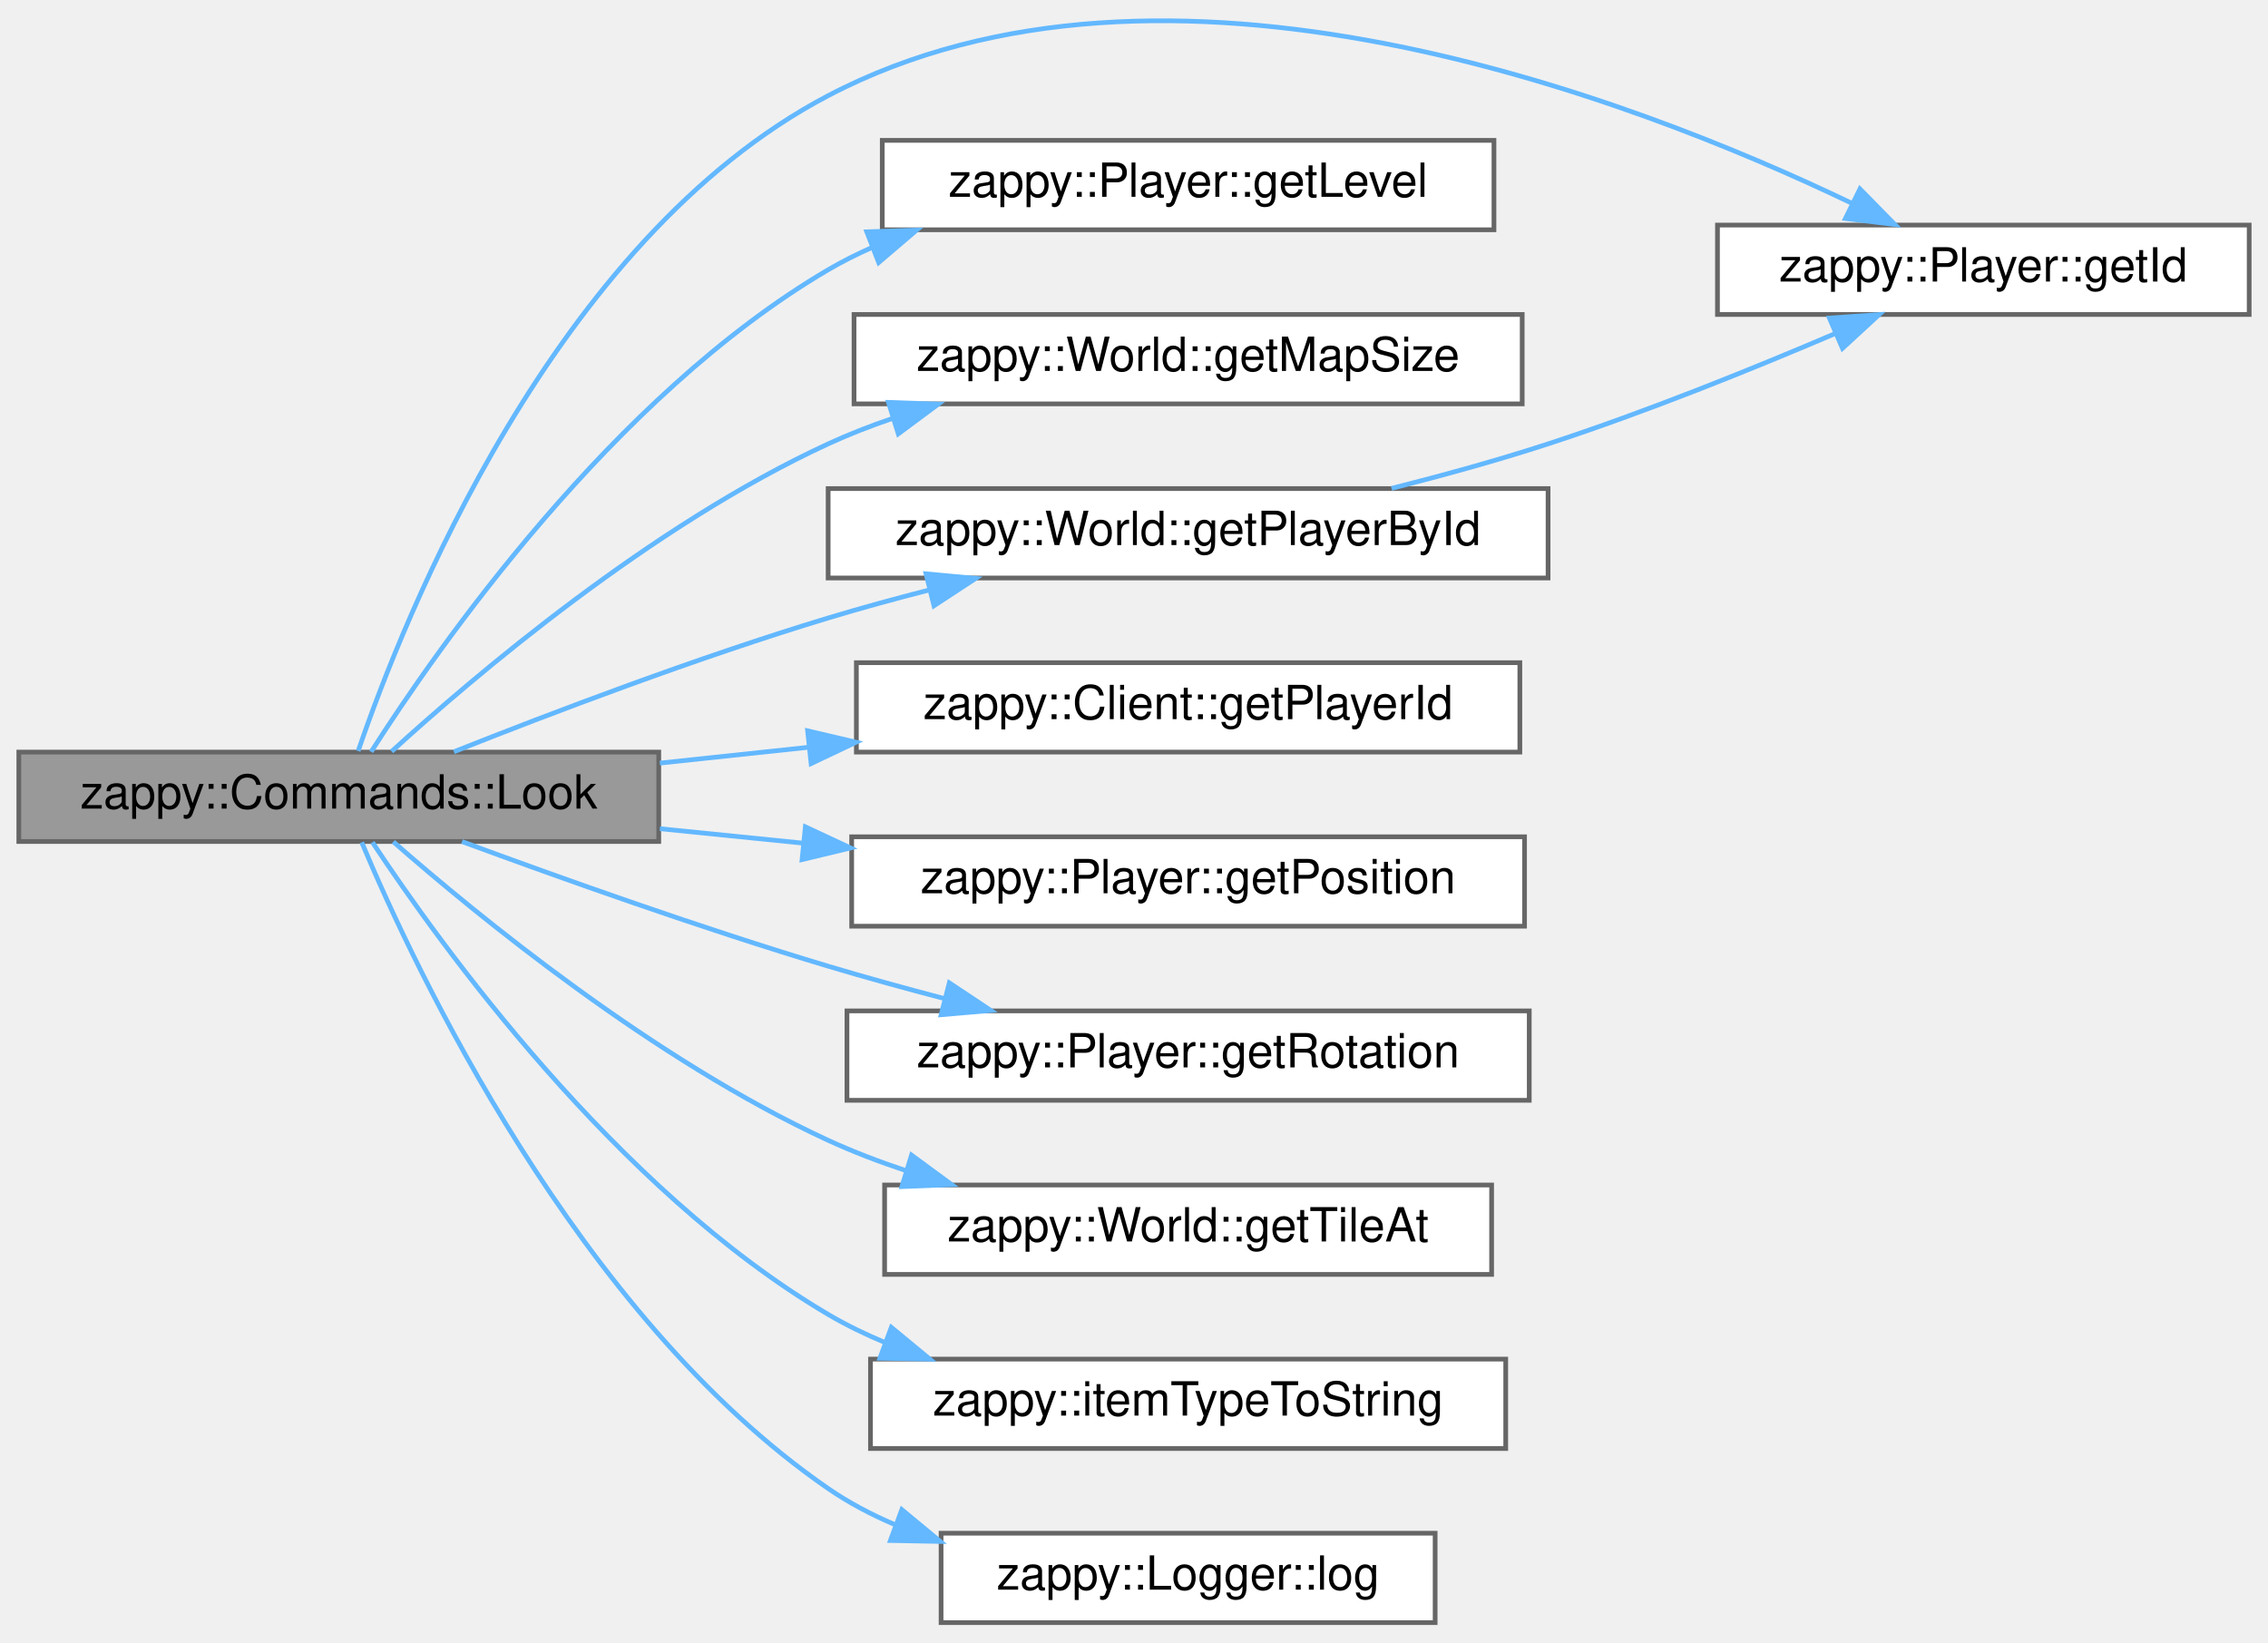
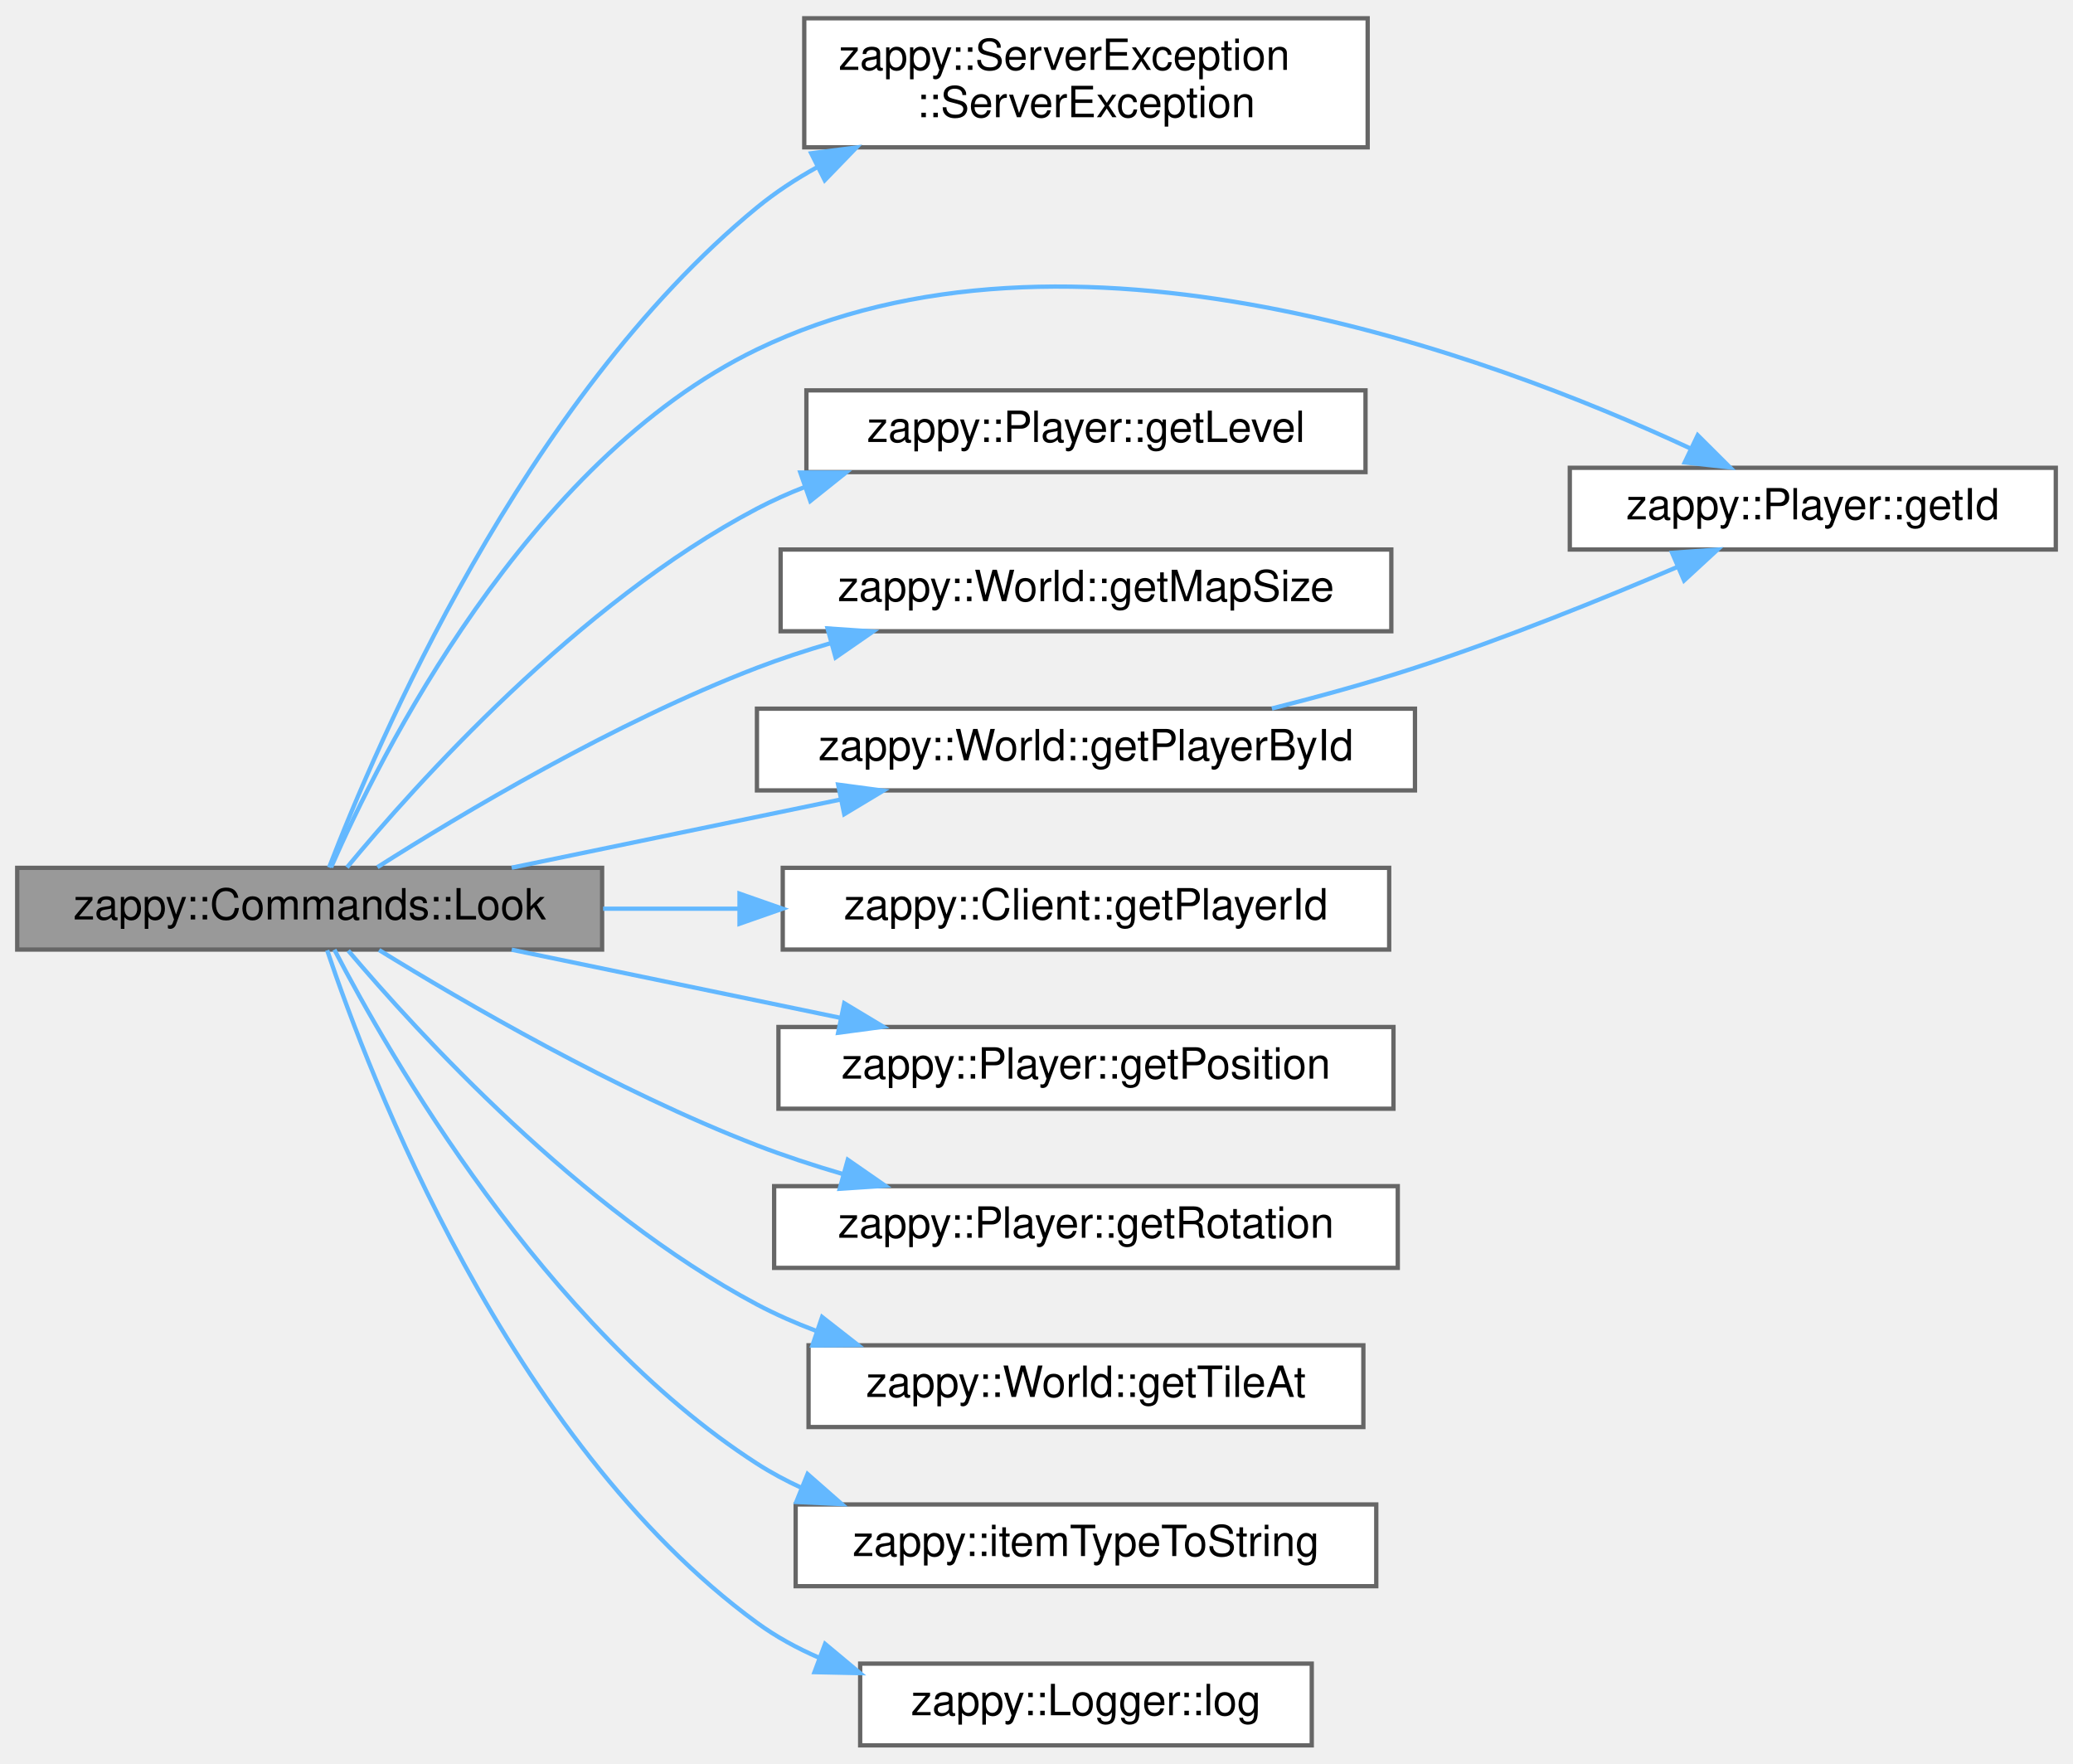
- <svg xmlns="http://www.w3.org/2000/svg" xmlns:xlink="http://www.w3.org/1999/xlink" width="482pt" height="349pt" viewBox="0.00 0.00 482.00 348.66">
-   <g id="graph0" class="graph" transform="scale(1 1) rotate(0) translate(4 344.66)">
+ <svg xmlns="http://www.w3.org/2000/svg" xmlns:xlink="http://www.w3.org/1999/xlink" width="482pt" height="410pt" viewBox="0.00 0.00 482.00 409.50">
+   <g id="graph0" class="graph" transform="scale(1 1) rotate(0) translate(4 405.5)">
    <g id="Node000001" class="node">
      <g id="a_Node000001">
        <a xlink:title="Returns what the player sees on the tiles within its vision cone.">
-           <polygon fill="#999999" stroke="#666666" points="136,-185 0,-185 0,-166 136,-166 136,-185" />
-           <text text-anchor="middle" x="68" y="-173" font-family="Helvetica,sans-Serif" font-size="10.00">zappy::Commands::Look</text>
+           <polygon fill="#999999" stroke="#666666" points="136,-204 0,-204 0,-185 136,-185 136,-204" />
+           <text text-anchor="middle" x="68" y="-192" font-family="Helvetica,sans-Serif" font-size="10.00">zappy::Commands::Look</text>
        </a>
      </g>
    </g>
    <g id="Node000002" class="node">
      <g id="a_Node000002">
+         <a xlink:href="classzappy_1_1ServerException.html#a2f00549ed3cc8295caaf6a5399ba17dc" target="_top" xlink:title="Builds the exception; the throw site is captured automatically via the defaulted source_location argu...">
+           <polygon fill="white" stroke="#666666" points="314,-401.5 183,-401.5 183,-371.5 314,-371.5 314,-401.5" />
+           <text text-anchor="start" x="191" y="-389.5" font-family="Helvetica,sans-Serif" font-size="10.00">zappy::ServerException</text>
+           <text text-anchor="middle" x="248.5" y="-378.5" font-family="Helvetica,sans-Serif" font-size="10.00">::ServerException</text>
+         </a>
+       </g>
+     </g>
+     <g id="edge1_Node000001_Node000002" class="edge">
+       <g id="a_edge1_Node000001_Node000002">
+         <a xlink:title=" ">
+           <path fill="none" stroke="#63b8ff" d="M72.52,-204.08C83.16,-231.79 117.65,-312.92 172,-357.5 176.27,-361.01 181.02,-364.12 185.99,-366.88" />
+           <polygon fill="#63b8ff" stroke="#63b8ff" points="184.62,-370.11 195.13,-371.47 187.76,-363.85 184.62,-370.11" />
+         </a>
+       </g>
+     </g>
+     <g id="Node000003" class="node">
+       <g id="a_Node000003">
        <a xlink:href="classzappy_1_1Player.html#a33f33f30fdbf95af468119bc63bd7caa" target="_top" xlink:title="This player's stable logical id (its GUI player number).">
          <polygon fill="white" stroke="#666666" points="474,-297 361,-297 361,-278 474,-278 474,-297" />
          <text text-anchor="middle" x="417.5" y="-285" font-family="Helvetica,sans-Serif" font-size="10.00">zappy::Player::getId</text>
        </a>
      </g>
    </g>
-     <g id="edge1_Node000001_Node000002" class="edge">
-       <g id="a_edge1_Node000001_Node000002">
+     <g id="edge2_Node000001_Node000003" class="edge">
+       <g id="a_edge2_Node000001_Node000003">
        <a xlink:title=" ">
-           <path fill="none" stroke="#63b8ff" d="M72.12,-185.23C81.67,-213.21 113.51,-293.83 172,-324.5 243.7,-362.1 342.45,-324.22 389.48,-301.67" />
-           <polygon fill="#63b8ff" stroke="#63b8ff" points="391.28,-304.68 398.7,-297.12 388.19,-298.4 391.28,-304.68" />
+           <path fill="none" stroke="#63b8ff" d="M72.98,-204.11C84.11,-229.57 118.34,-298.55 172,-324.5 244.53,-359.57 342.1,-323.35 389.03,-301.5" />
+           <polygon fill="#63b8ff" stroke="#63b8ff" points="390.74,-304.57 398.25,-297.09 387.72,-298.25 390.74,-304.57" />
        </a>
      </g>
    </g>
-     <g id="Node000003" class="node">
-       <g id="a_Node000003">
+     <g id="Node000004" class="node">
+       <g id="a_Node000004">
        <a xlink:href="classzappy_1_1Player.html#a70dc9f5c05ea552c47350da37b3bd027" target="_top" xlink:title="Current elevation level (1..8).">
          <polygon fill="white" stroke="#666666" points="313.5,-315 183.5,-315 183.5,-296 313.5,-296 313.5,-315" />
          <text text-anchor="middle" x="248.5" y="-303" font-family="Helvetica,sans-Serif" font-size="10.00">zappy::Player::getLevel</text>
        </a>
      </g>
    </g>
-     <g id="edge2_Node000001_Node000003" class="edge">
-       <g id="a_edge2_Node000001_Node000003">
+     <g id="edge3_Node000001_Node000004" class="edge">
+       <g id="a_edge3_Node000001_Node000004">
        <a xlink:title=" ">
-           <path fill="none" stroke="#63b8ff" d="M74.88,-185.07C88.83,-206.91 126.2,-260.63 172,-287.5 175,-289.26 178.15,-290.84 181.41,-292.28" />
-           <polygon fill="#63b8ff" stroke="#63b8ff" points="180.21,-295.57 190.8,-295.92 182.74,-289.04 180.21,-295.57" />
+           <path fill="none" stroke="#63b8ff" d="M76.68,-204.1C92.42,-223.12 130.42,-265.63 172,-287.5 175.52,-289.35 179.24,-291.02 183.05,-292.51" />
+           <polygon fill="#63b8ff" stroke="#63b8ff" points="182.09,-295.89 192.69,-295.89 184.41,-289.28 182.09,-295.89" />
        </a>
      </g>
    </g>
-     <g id="Node000004" class="node">
-       <g id="a_Node000004">
+     <g id="Node000005" class="node">
+       <g id="a_Node000005">
        <a xlink:href="classzappy_1_1World.html#ad35316e4e1203c45ad2f853319775432" target="_top" xlink:title="Map dimensions as (width, height).">
          <polygon fill="white" stroke="#666666" points="319.5,-278 177.5,-278 177.5,-259 319.5,-259 319.5,-278" />
          <text text-anchor="middle" x="248.5" y="-266" font-family="Helvetica,sans-Serif" font-size="10.00">zappy::World::getMapSize</text>
        </a>
      </g>
    </g>
-     <g id="edge3_Node000001_Node000004" class="edge">
-       <g id="a_edge3_Node000001_Node000004">
+     <g id="edge4_Node000001_Node000005" class="edge">
+       <g id="a_edge4_Node000001_Node000005">
        <a xlink:title=" ">
-           <path fill="none" stroke="#63b8ff" d="M79.23,-185.14C96.79,-201.15 134.43,-233.19 172,-250.5 176.36,-252.51 180.97,-254.31 185.67,-255.91" />
-           <polygon fill="#63b8ff" stroke="#63b8ff" points="184.82,-259.32 195.41,-258.95 186.91,-252.63 184.82,-259.32" />
+           <path fill="none" stroke="#63b8ff" d="M83.75,-204.15C103.23,-216.51 138.93,-237.82 172,-250.5 177.48,-252.6 183.28,-254.51 189.14,-256.23" />
+           <polygon fill="#63b8ff" stroke="#63b8ff" points="188.42,-259.66 198.99,-258.94 190.28,-252.91 188.42,-259.66" />
        </a>
      </g>
    </g>
-     <g id="Node000005" class="node">
-       <g id="a_Node000005">
+     <g id="Node000006" class="node">
+       <g id="a_Node000006">
        <a xlink:href="classzappy_1_1World.html#a43fb08ea54d522c20d2c27ed281297f4" target="_top" xlink:title="Looks up a player by its logical id, or nullptr if none matches.">
          <polygon fill="white" stroke="#666666" points="325,-241 172,-241 172,-222 325,-222 325,-241" />
          <text text-anchor="middle" x="248.5" y="-229" font-family="Helvetica,sans-Serif" font-size="10.00">zappy::World::getPlayerById</text>
        </a>
      </g>
    </g>
-     <g id="edge4_Node000001_Node000005" class="edge">
-       <g id="a_edge4_Node000001_Node000005">
+     <g id="edge5_Node000001_Node000006" class="edge">
+       <g id="a_edge5_Node000001_Node000006">
        <a xlink:title=" ">
-           <path fill="none" stroke="#63b8ff" d="M92.46,-185.07C113.16,-193.29 144.27,-205.11 172,-213.5 178.92,-215.59 186.25,-217.6 193.52,-219.46" />
-           <polygon fill="#63b8ff" stroke="#63b8ff" points="192.8,-222.89 203.35,-221.91 194.49,-216.1 192.8,-222.89" />
+           <path fill="none" stroke="#63b8ff" d="M114.97,-204.03C138.3,-208.86 166.84,-214.78 191.45,-219.88" />
+           <polygon fill="#63b8ff" stroke="#63b8ff" points="190.88,-223.34 201.38,-221.94 192.3,-216.48 190.88,-223.34" />
        </a>
      </g>
    </g>
-     <g id="Node000006" class="node">
-       <g id="a_Node000006">
+     <g id="Node000007" class="node">
+       <g id="a_Node000007">
        <a xlink:href="classzappy_1_1Client.html#ade4edd70698f2497e09f736734d77ab0" target="_top" xlink:title="Returns the logical id of this client's player, or -1 if it has none.">
          <polygon fill="white" stroke="#666666" points="319,-204 178,-204 178,-185 319,-185 319,-204" />
          <text text-anchor="middle" x="248.5" y="-192" font-family="Helvetica,sans-Serif" font-size="10.00">zappy::Client::getPlayerId</text>
        </a>
      </g>
    </g>
-     <g id="edge6_Node000001_Node000006" class="edge">
-       <g id="a_edge6_Node000001_Node000006">
+     <g id="edge7_Node000001_Node000007" class="edge">
+       <g id="a_edge7_Node000001_Node000007">
        <a xlink:title=" ">
-           <path fill="none" stroke="#63b8ff" d="M136.23,-182.66C146.56,-183.76 157.32,-184.9 167.89,-186.03" />
-           <polygon fill="#63b8ff" stroke="#63b8ff" points="167.64,-189.52 177.95,-187.1 168.38,-182.56 167.64,-189.52" />
+           <path fill="none" stroke="#63b8ff" d="M136.23,-194.5C146.56,-194.5 157.32,-194.5 167.89,-194.5" />
+           <polygon fill="#63b8ff" stroke="#63b8ff" points="167.95,-198 177.95,-194.5 167.95,-191 167.95,-198" />
        </a>
      </g>
    </g>
-     <g id="Node000007" class="node">
-       <g id="a_Node000007">
+     <g id="Node000008" class="node">
+       <g id="a_Node000008">
        <a xlink:href="classzappy_1_1Player.html#aff283e814b7f01d4ad7398d7c20794e6" target="_top" xlink:title="Current tile position.">
          <polygon fill="white" stroke="#666666" points="320,-167 177,-167 177,-148 320,-148 320,-167" />
          <text text-anchor="middle" x="248.5" y="-155" font-family="Helvetica,sans-Serif" font-size="10.00">zappy::Player::getPosition</text>
        </a>
      </g>
    </g>
-     <g id="edge7_Node000001_Node000007" class="edge">
-       <g id="a_edge7_Node000001_Node000007">
+     <g id="edge8_Node000001_Node000008" class="edge">
+       <g id="a_edge8_Node000001_Node000008">
        <a xlink:title=" ">
-           <path fill="none" stroke="#63b8ff" d="M136.23,-168.72C146.16,-167.72 156.48,-166.68 166.65,-165.65" />
-           <polygon fill="#63b8ff" stroke="#63b8ff" points="167.16,-169.12 176.76,-164.63 166.46,-162.15 167.16,-169.12" />
+           <path fill="none" stroke="#63b8ff" d="M114.97,-184.97C138.3,-180.14 166.84,-174.22 191.45,-169.12" />
+           <polygon fill="#63b8ff" stroke="#63b8ff" points="192.3,-172.52 201.38,-167.06 190.88,-165.66 192.3,-172.52" />
        </a>
      </g>
    </g>
-     <g id="Node000008" class="node">
-       <g id="a_Node000008">
+     <g id="Node000009" class="node">
+       <g id="a_Node000009">
        <a xlink:href="classzappy_1_1Player.html#a90f0e1c135399b478553f45d2eea9af2" target="_top" xlink:title="Current facing, in degrees (see Degrees).">
          <polygon fill="white" stroke="#666666" points="321,-130 176,-130 176,-111 321,-111 321,-130" />
          <text text-anchor="middle" x="248.5" y="-118" font-family="Helvetica,sans-Serif" font-size="10.00">zappy::Player::getRotation</text>
        </a>
      </g>
    </g>
-     <g id="edge8_Node000001_Node000008" class="edge">
-       <g id="a_edge8_Node000001_Node000008">
+     <g id="edge9_Node000001_Node000009" class="edge">
+       <g id="a_edge9_Node000001_Node000009">
        <a xlink:title=" ">
-           <path fill="none" stroke="#63b8ff" d="M94.19,-165.98C114.92,-158.33 145.15,-147.55 172,-139.5 179.92,-137.13 188.36,-134.8 196.62,-132.64" />
-           <polygon fill="#63b8ff" stroke="#63b8ff" points="197.75,-135.96 206.57,-130.09 196.01,-129.18 197.75,-135.96" />
+           <path fill="none" stroke="#63b8ff" d="M84.14,-184.89C103.75,-172.81 139.28,-152.13 172,-139.5 178.35,-137.05 185.13,-134.82 191.92,-132.83" />
+           <polygon fill="#63b8ff" stroke="#63b8ff" points="193.12,-136.13 201.83,-130.09 191.25,-129.39 193.12,-136.13" />
        </a>
      </g>
    </g>
-     <g id="Node000009" class="node">
-       <g id="a_Node000009">
+     <g id="Node000010" class="node">
+       <g id="a_Node000010">
        <a xlink:href="classzappy_1_1World.html#a9fce895cc2d62e61b943f7d9e03471db" target="_top" xlink:title="Returns the tile at the given coordinates.">
          <polygon fill="white" stroke="#666666" points="313,-93 184,-93 184,-74 313,-74 313,-93" />
          <text text-anchor="middle" x="248.5" y="-81" font-family="Helvetica,sans-Serif" font-size="10.00">zappy::World::getTileAt</text>
        </a>
      </g>
    </g>
-     <g id="edge9_Node000001_Node000009" class="edge">
-       <g id="a_edge9_Node000001_Node000009">
+     <g id="edge10_Node000001_Node000010" class="edge">
+       <g id="a_edge10_Node000001_Node000010">
        <a xlink:title=" ">
-           <path fill="none" stroke="#63b8ff" d="M79.59,-165.94C97.38,-150.36 134.97,-119.55 172,-102.5 177.27,-100.07 182.89,-97.93 188.61,-96.03" />
-           <polygon fill="#63b8ff" stroke="#63b8ff" points="189.72,-99.35 198.26,-93.08 187.67,-92.66 189.72,-99.35" />
+           <path fill="none" stroke="#63b8ff" d="M76.97,-184.76C92.95,-165.89 130.91,-124.3 172,-102.5 176.32,-100.21 180.94,-98.18 185.67,-96.39" />
+           <polygon fill="#63b8ff" stroke="#63b8ff" points="187.15,-99.58 195.5,-93.05 184.9,-92.96 187.15,-99.58" />
        </a>
      </g>
    </g>
-     <g id="Node000010" class="node">
-       <g id="a_Node000010">
+     <g id="Node000011" class="node">
+       <g id="a_Node000011">
        <a xlink:href="namespacezappy.html#aef0d81865578aa094dcbd509e0055a81" target="_top" xlink:title="Converts an ItemType to its protocol name (e.g. LINEMATE -&gt; &quot;linemate&quot;).">
          <polygon fill="white" stroke="#666666" points="316,-56 181,-56 181,-37 316,-37 316,-56" />
          <text text-anchor="middle" x="248.5" y="-44" font-family="Helvetica,sans-Serif" font-size="10.00">zappy::itemTypeToString</text>
        </a>
      </g>
    </g>
-     <g id="edge10_Node000001_Node000010" class="edge">
-       <g id="a_edge10_Node000001_Node000010">
+     <g id="edge11_Node000001_Node000011" class="edge">
+       <g id="a_edge11_Node000001_Node000011">
        <a xlink:title=" ">
-           <path fill="none" stroke="#63b8ff" d="M75.16,-165.82C89.41,-144.26 126.92,-92.06 172,-65.5 175.84,-63.24 179.94,-61.25 184.17,-59.49" />
-           <polygon fill="#63b8ff" stroke="#63b8ff" points="185.43,-62.75 193.6,-56 183,-56.19 185.43,-62.75" />
+           <path fill="none" stroke="#63b8ff" d="M73.75,-184.97C86.27,-160.89 122.59,-97.29 172,-65.5 175.29,-63.38 178.81,-61.5 182.46,-59.82" />
+           <polygon fill="#63b8ff" stroke="#63b8ff" points="183.77,-63.07 191.73,-56.08 181.15,-56.58 183.77,-63.07" />
        </a>
      </g>
    </g>
-     <g id="Node000011" class="node">
-       <g id="a_Node000011">
+     <g id="Node000012" class="node">
+       <g id="a_Node000012">
        <a xlink:href="classzappy_1_1Logger.html#abab39dcd03894b824e5c7b03462dc483" target="_top" xlink:title="Prints one log line to stdout. Omits the &quot;(...)&quot; group when fields is empty.">
          <polygon fill="white" stroke="#666666" points="301,-19 196,-19 196,0 301,0 301,-19" />
          <text text-anchor="middle" x="248.5" y="-7" font-family="Helvetica,sans-Serif" font-size="10.00">zappy::Logger::log</text>
        </a>
      </g>
    </g>
-     <g id="edge11_Node000001_Node000011" class="edge">
-       <g id="a_edge11_Node000001_Node000011">
+     <g id="edge12_Node000001_Node000012" class="edge">
+       <g id="a_edge12_Node000001_Node000012">
        <a xlink:title=" ">
-           <path fill="none" stroke="#63b8ff" d="M72.88,-165.81C83.99,-139.33 118.62,-65.26 172,-28.5 176.34,-25.51 181.11,-22.99 186.08,-20.87" />
-           <polygon fill="#63b8ff" stroke="#63b8ff" points="187.66,-24.01 195.82,-17.25 185.23,-17.45 187.66,-24.01" />
+           <path fill="none" stroke="#63b8ff" d="M72.07,-184.83C81.71,-156.11 114.22,-70.72 172,-28.5 176.43,-25.26 181.36,-22.57 186.51,-20.34" />
+           <polygon fill="#63b8ff" stroke="#63b8ff" points="187.84,-23.58 195.98,-16.79 185.38,-17.02 187.84,-23.58" />
        </a>
      </g>
    </g>
-     <g id="edge5_Node000005_Node000002" class="edge">
-       <g id="a_edge5_Node000005_Node000002">
+     <g id="edge6_Node000006_Node000003" class="edge">
+       <g id="a_edge6_Node000006_Node000003">
        <a xlink:title=" ">
          <path fill="none" stroke="#63b8ff" d="M291.73,-241.04C302.65,-243.8 314.33,-247.02 325,-250.5 345.75,-257.27 368.51,-266.47 386.14,-274" />
          <polygon fill="#63b8ff" stroke="#63b8ff" points="384.79,-277.23 395.36,-277.98 387.57,-270.8 384.79,-277.23" />
        </a>
      </g>
    </g>
  </g>
</svg>
